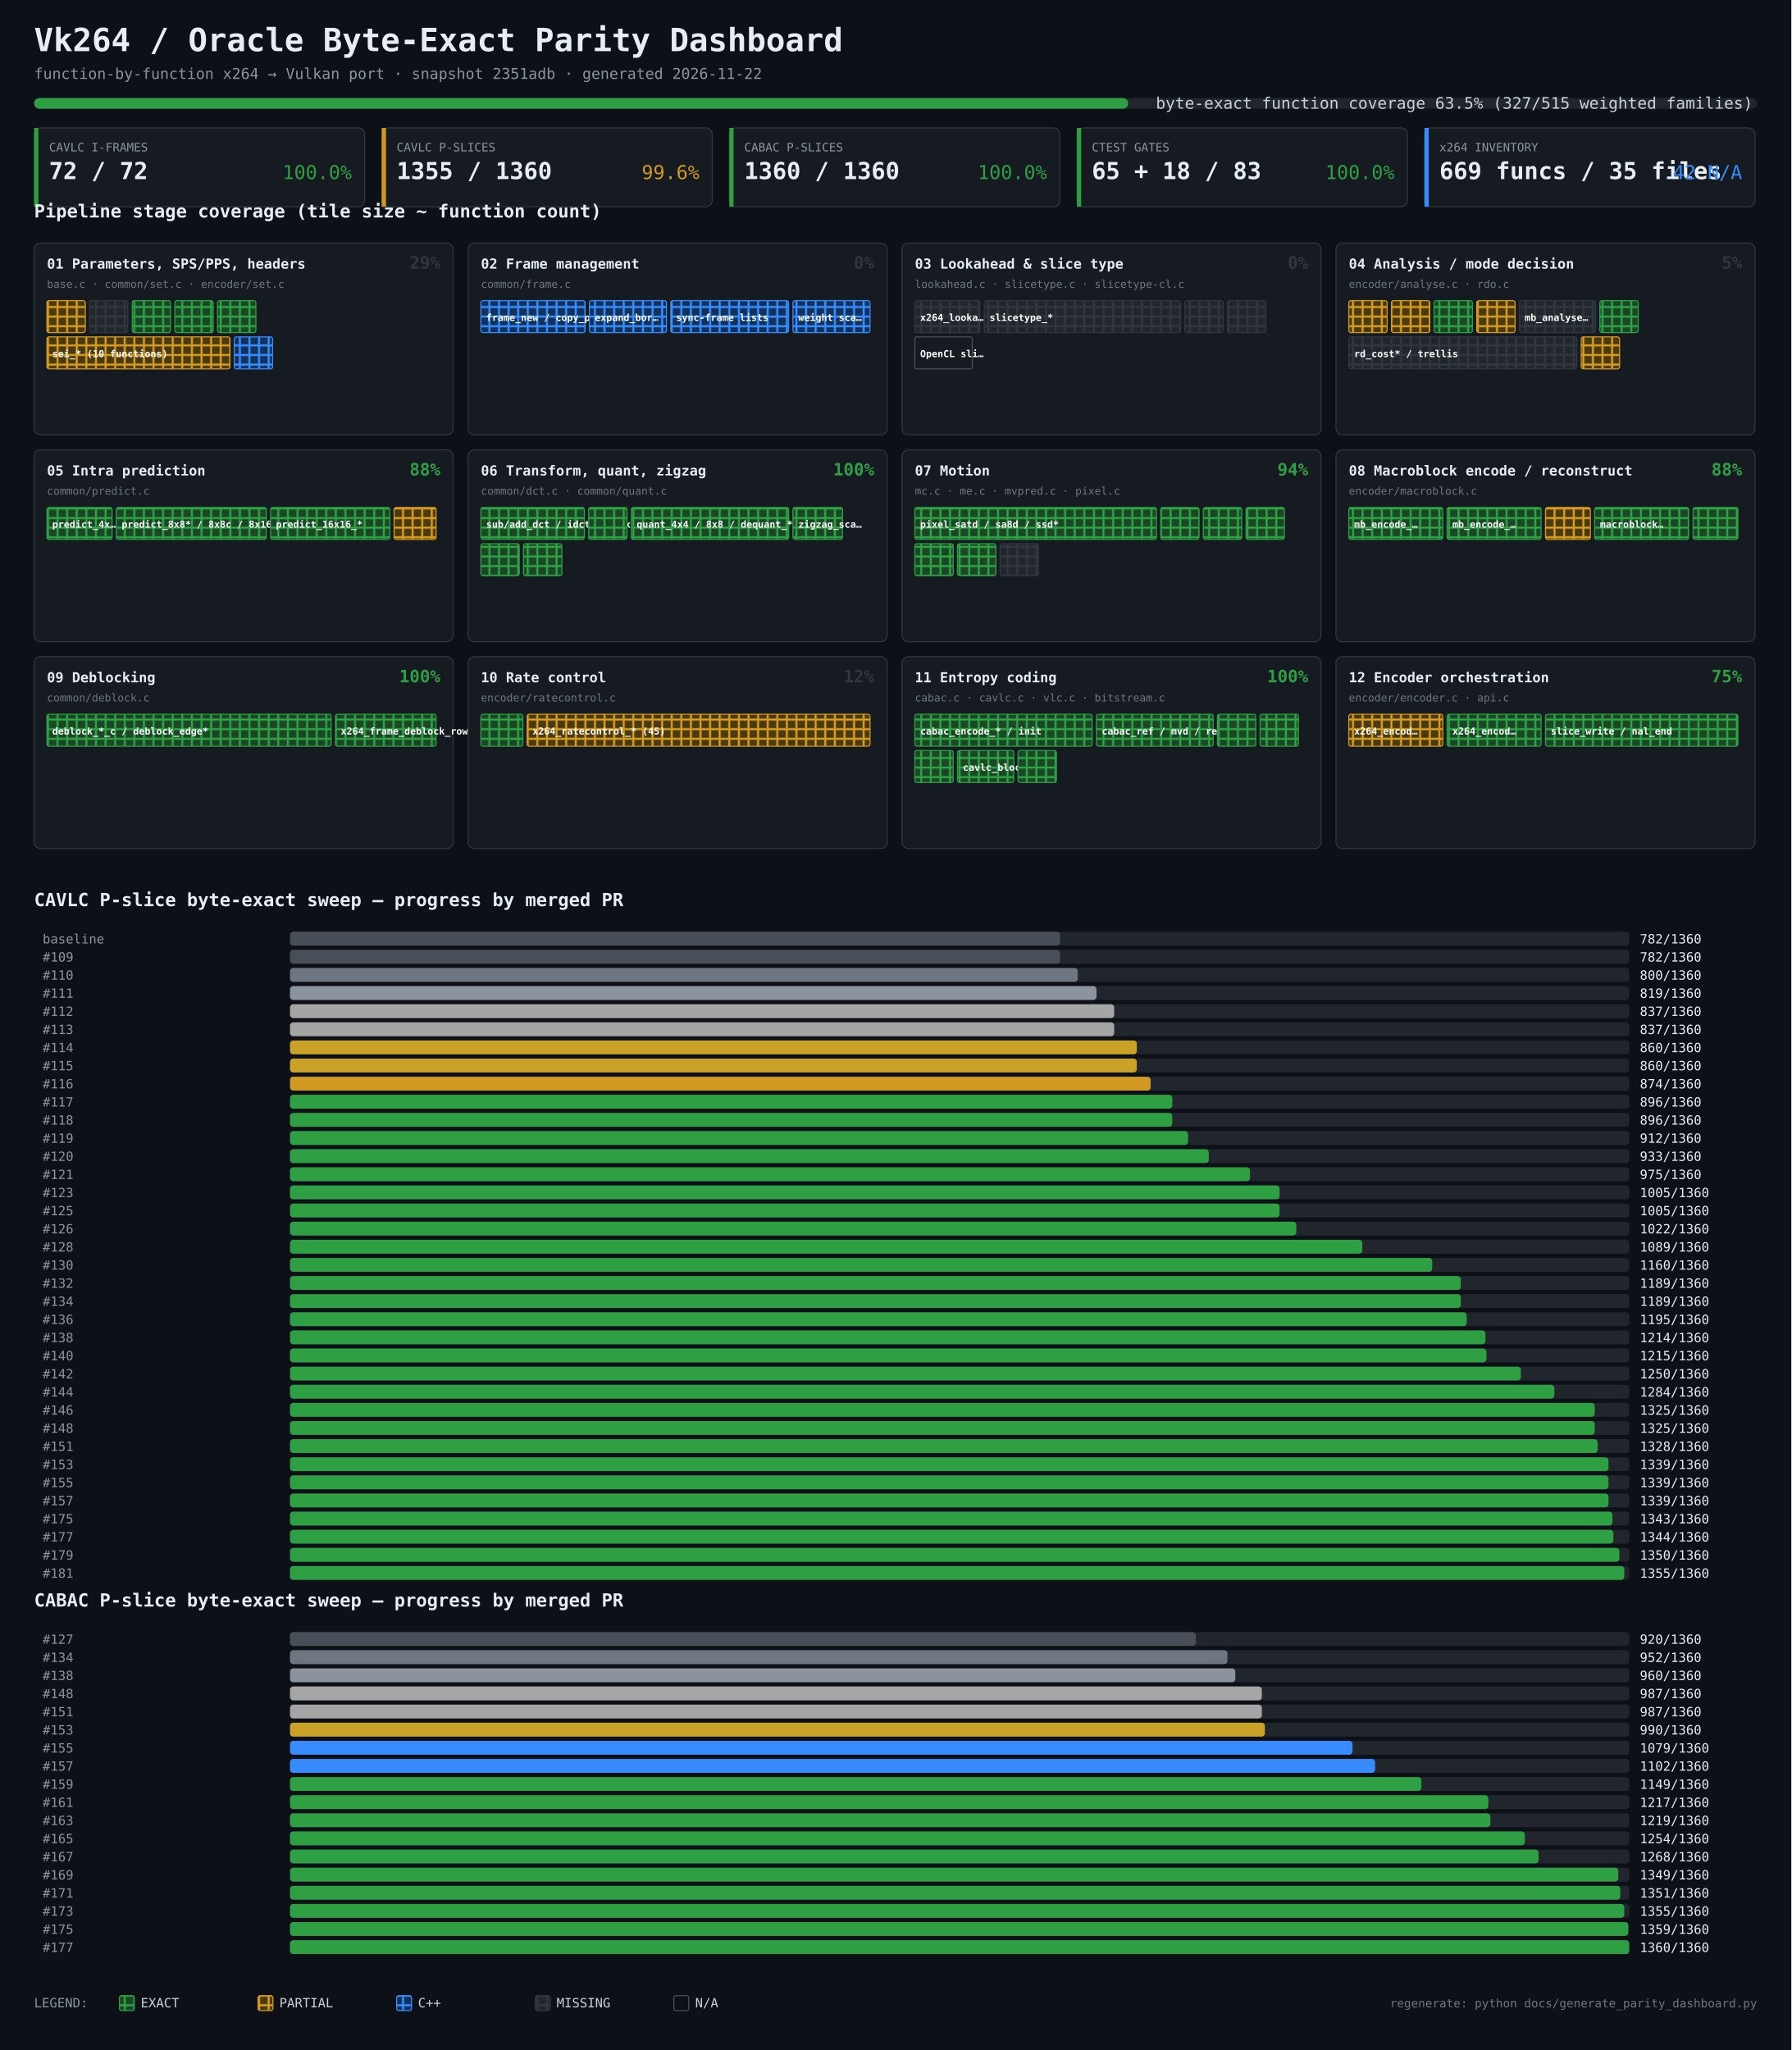
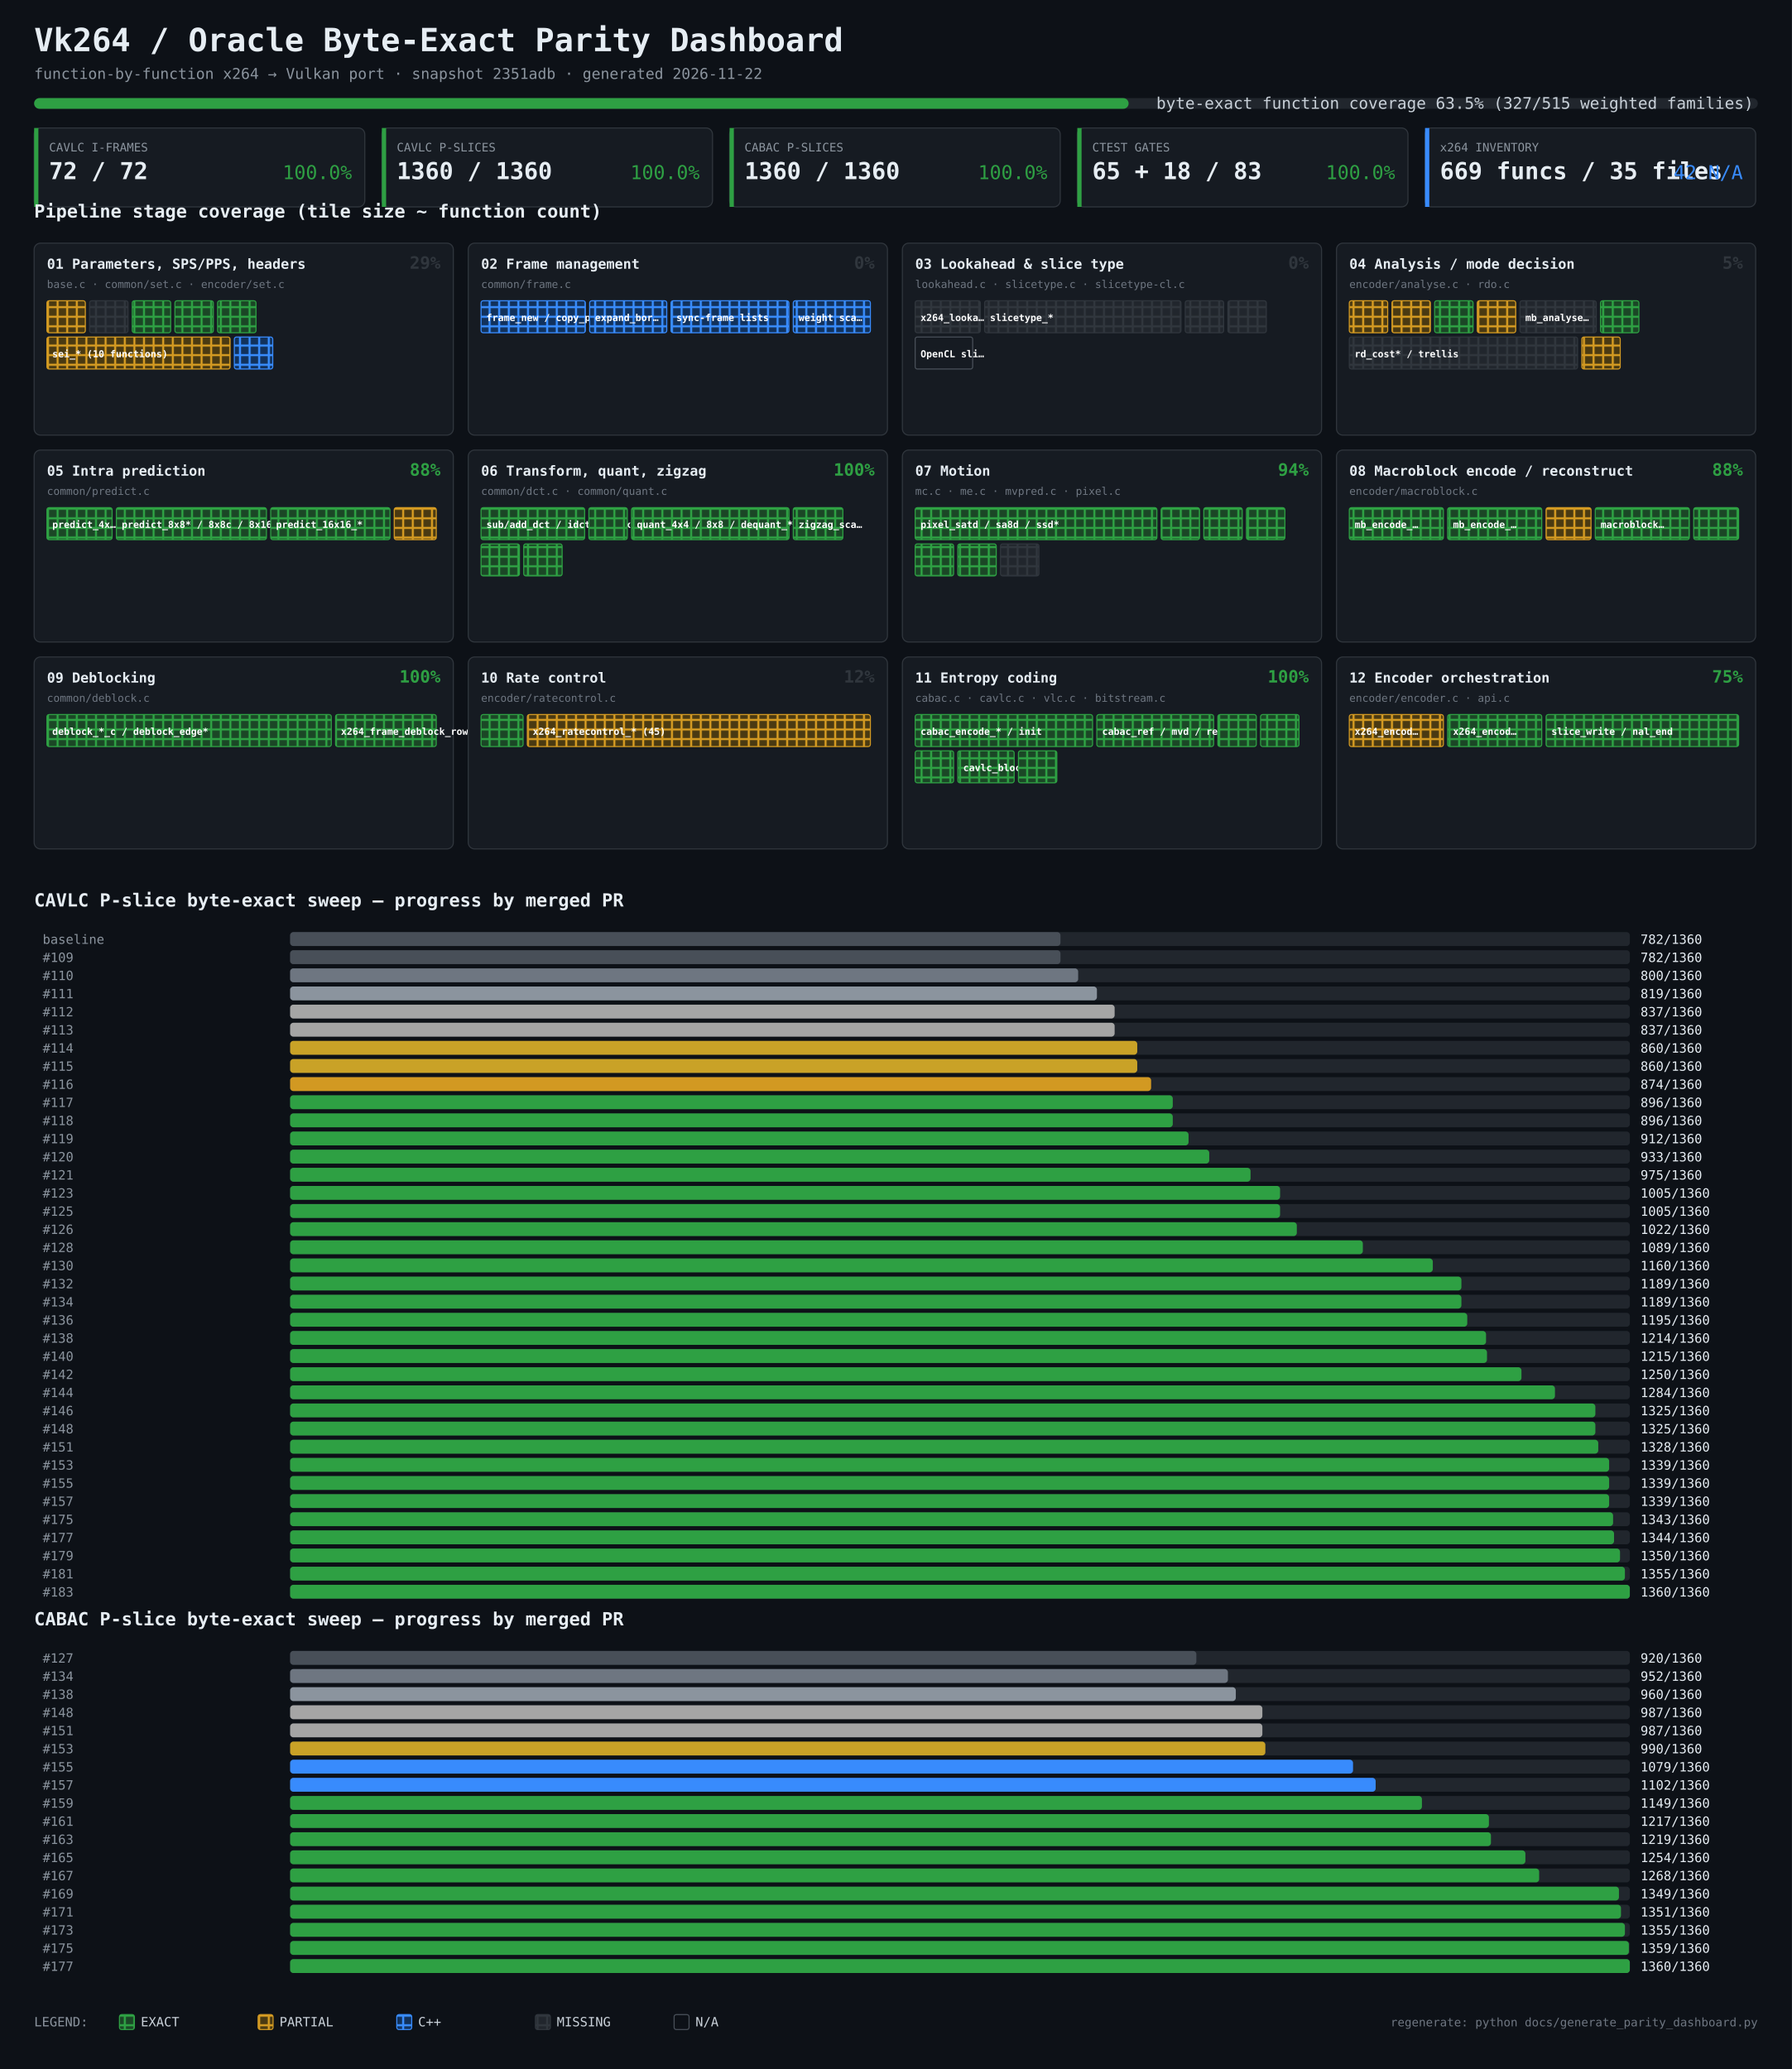
- <svg xmlns="http://www.w3.org/2000/svg" width="1680" height="1923" viewBox="0 0 1680 1923" font-family="Consolas, SFMono-Regular, Menlo, monospace">
+ <svg xmlns="http://www.w3.org/2000/svg" width="1680" height="1940" viewBox="0 0 1680 1940" font-family="Consolas, SFMono-Regular, Menlo, monospace">
  <defs>
    <pattern id="grid-exact" width="9" height="9" patternUnits="userSpaceOnUse">
      <rect width="9" height="9" fill="#2ea043" />
      <rect x="1" y="1" width="7" height="7" fill="#1b4726" />
    </pattern>
    <pattern id="grid-partial" width="9" height="9" patternUnits="userSpaceOnUse">
      <rect width="9" height="9" fill="#d29922" />
      <rect x="1" y="1" width="7" height="7" fill="#4a3a12" />
    </pattern>
    <pattern id="grid-cpp" width="9" height="9" patternUnits="userSpaceOnUse">
      <rect width="9" height="9" fill="#388bfd" />
      <rect x="1" y="1" width="7" height="7" fill="#12325c" />
    </pattern>
    <pattern id="grid-missing" width="9" height="9" patternUnits="userSpaceOnUse">
      <rect width="9" height="9" fill="#30363d" />
      <rect x="1" y="1" width="7" height="7" fill="#21262d" />
    </pattern>
    <pattern id="grid-na" width="9" height="9" patternUnits="userSpaceOnUse">
      <rect width="9" height="9" fill="#484f58" />
      <rect x="1" y="1" width="7" height="7" fill="#262b33" />
    </pattern>
  </defs>
-   <rect width="1680" height="1923" fill="#0d1117" />
+   <rect width="1680" height="1940" fill="#0d1117" />
  <text x="32" y="48" fill="#e6edf3" font-size="30" font-weight="bold">Vk264 / Oracle Byte-Exact Parity Dashboard</text>
  <text x="32" y="74" fill="#8b949e" font-size="14">function-by-function x264 → Vulkan port · snapshot 2351adb · generated 2026-11-22</text>
  <rect x="32" y="92" width="1616" height="10" fill="#21262d" rx="5" />
  <rect x="32" y="92" width="1026.1" height="10" fill="#2ea043" rx="5" />
  <text x="1644" y="102" fill="#c9d1d9" font-size="15" text-anchor="end">byte-exact function coverage 63.5% (327/515 weighted families)</text>
  <rect x="32" y="120" width="310" height="74" fill="#161b22" stroke="#30363d" rx="6" />
  <rect x="32" y="120" width="4" height="74" fill="#2ea043" />
  <text x="46" y="142" fill="#8b949e" font-size="11">CAVLC I-FRAMES</text>
  <text x="46" y="168" fill="#e6edf3" font-size="22" font-weight="bold">72 / 72</text>
  <text x="330" y="168" fill="#2ea043" font-size="18" text-anchor="end">100.0%</text>
  <rect x="358" y="120" width="310" height="74" fill="#161b22" stroke="#30363d" rx="6" />
-   <rect x="358" y="120" width="4" height="74" fill="#d29922" />
+   <rect x="358" y="120" width="4" height="74" fill="#2ea043" />
  <text x="372" y="142" fill="#8b949e" font-size="11">CAVLC P-SLICES</text>
-   <text x="372" y="168" fill="#e6edf3" font-size="22" font-weight="bold">1355 / 1360</text>
-   <text x="656" y="168" fill="#d29922" font-size="18" text-anchor="end">99.6%</text>
+   <text x="372" y="168" fill="#e6edf3" font-size="22" font-weight="bold">1360 / 1360</text>
+   <text x="656" y="168" fill="#2ea043" font-size="18" text-anchor="end">100.0%</text>
  <rect x="684" y="120" width="310" height="74" fill="#161b22" stroke="#30363d" rx="6" />
  <rect x="684" y="120" width="4" height="74" fill="#2ea043" />
  <text x="698" y="142" fill="#8b949e" font-size="11">CABAC P-SLICES</text>
  <text x="698" y="168" fill="#e6edf3" font-size="22" font-weight="bold">1360 / 1360</text>
  <text x="982" y="168" fill="#2ea043" font-size="18" text-anchor="end">100.0%</text>
  <rect x="1010" y="120" width="310" height="74" fill="#161b22" stroke="#30363d" rx="6" />
  <rect x="1010" y="120" width="4" height="74" fill="#2ea043" />
  <text x="1024" y="142" fill="#8b949e" font-size="11">CTEST GATES</text>
  <text x="1024" y="168" fill="#e6edf3" font-size="22" font-weight="bold">65 + 18 / 83</text>
  <text x="1308" y="168" fill="#2ea043" font-size="18" text-anchor="end">100.0%</text>
  <rect x="1336" y="120" width="310" height="74" fill="#161b22" stroke="#30363d" rx="6" />
  <rect x="1336" y="120" width="4" height="74" fill="#388bfd" />
  <text x="1350" y="142" fill="#8b949e" font-size="11">x264 INVENTORY</text>
  <text x="1350" y="168" fill="#e6edf3" font-size="22" font-weight="bold">669 funcs / 35 files</text>
  <text x="1634" y="168" fill="#388bfd" font-size="18" text-anchor="end">42 N/A</text>
  <text x="32" y="204" fill="#e6edf3" font-size="17" font-weight="bold">Pipeline stage coverage (tile size ~ function count)</text>
  <rect x="32" y="228" width="393" height="180" fill="#161b22" stroke="#30363d" rx="6" />
  <text x="44" y="252" fill="#e6edf3" font-size="13" font-weight="bold">01  Parameters, SPS/PPS, headers</text>
  <text x="44" y="270" fill="#6e7681" font-size="10">base.c · common/set.c · encoder/set.c</text>
  <text x="413" y="252" fill="#30363d" font-size="16" font-weight="bold" text-anchor="end">29%</text>
  <rect x="44.0" y="282" width="36.0" height="30" fill="url(#grid-partial)" stroke="#d29922" rx="2" />
  <rect x="84.0" y="282" width="36.0" height="30" fill="url(#grid-missing)" stroke="#30363d" rx="2" />
  <rect x="124.0" y="282" width="36.0" height="30" fill="url(#grid-exact)" stroke="#2ea043" rx="2" />
  <rect x="164.0" y="282" width="36.0" height="30" fill="url(#grid-exact)" stroke="#2ea043" rx="2" />
  <rect x="204.0" y="282" width="36.0" height="30" fill="url(#grid-exact)" stroke="#2ea043" rx="2" />
  <rect x="44.0" y="316" width="171.7" height="30" fill="url(#grid-partial)" stroke="#d29922" rx="2" />
  <text x="49.0" y="335" fill="#ffffff" font-size="9" font-weight="bold">sei_* (10 functions)</text>
  <rect x="219.7" y="316" width="36.0" height="30" fill="url(#grid-cpp)" stroke="#388bfd" rx="2" />
  <rect x="439" y="228" width="393" height="180" fill="#161b22" stroke="#30363d" rx="6" />
  <text x="451" y="252" fill="#e6edf3" font-size="13" font-weight="bold">02  Frame management</text>
  <text x="451" y="270" fill="#6e7681" font-size="10">common/frame.c</text>
  <text x="820" y="252" fill="#30363d" font-size="16" font-weight="bold" text-anchor="end">0%</text>
  <rect x="451.0" y="282" width="97.8" height="30" fill="url(#grid-cpp)" stroke="#388bfd" rx="2" />
  <text x="456.0" y="301" fill="#ffffff" font-size="9" font-weight="bold">frame_new / copy_picture</text>
  <rect x="552.8" y="282" width="72.3" height="30" fill="url(#grid-cpp)" stroke="#388bfd" rx="2" />
  <text x="557.8" y="301" fill="#ffffff" font-size="9" font-weight="bold">expand_bor…</text>
  <rect x="629.1" y="282" width="110.5" height="30" fill="url(#grid-cpp)" stroke="#388bfd" rx="2" />
  <text x="634.1" y="301" fill="#ffffff" font-size="9" font-weight="bold">sync-frame lists</text>
  <rect x="743.7" y="282" width="72.3" height="30" fill="url(#grid-cpp)" stroke="#388bfd" rx="2" />
  <text x="748.7" y="301" fill="#ffffff" font-size="9" font-weight="bold">weight sca…</text>
  <rect x="846" y="228" width="393" height="180" fill="#161b22" stroke="#30363d" rx="6" />
  <text x="858" y="252" fill="#e6edf3" font-size="13" font-weight="bold">03  Lookahead &amp; slice type</text>
  <text x="858" y="270" fill="#6e7681" font-size="10">lookahead.c · slicetype.c · slicetype-cl.c</text>
  <text x="1227" y="252" fill="#30363d" font-size="16" font-weight="bold" text-anchor="end">0%</text>
  <rect x="858.0" y="282" width="61.1" height="30" fill="url(#grid-missing)" stroke="#30363d" rx="2" />
  <text x="863.0" y="301" fill="#ffffff" font-size="9" font-weight="bold">x264_looka…</text>
  <rect x="923.1" y="282" width="184.1" height="30" fill="url(#grid-missing)" stroke="#30363d" rx="2" />
  <text x="928.1" y="301" fill="#ffffff" font-size="9" font-weight="bold">slicetype_*</text>
  <rect x="1111.2" y="282" width="36.0" height="30" fill="url(#grid-missing)" stroke="#30363d" rx="2" />
  <rect x="1151.2" y="282" width="36.0" height="30" fill="url(#grid-missing)" stroke="#30363d" rx="2" />
  <rect x="858.0" y="316" width="53.9" height="30" fill="url(#grid-n/a)" stroke="#484f58" rx="2" />
  <text x="863.0" y="335" fill="#ffffff" font-size="9" font-weight="bold">OpenCL sli…</text>
  <rect x="1253" y="228" width="393" height="180" fill="#161b22" stroke="#30363d" rx="6" />
  <text x="1265" y="252" fill="#e6edf3" font-size="13" font-weight="bold">04  Analysis / mode decision</text>
  <text x="1265" y="270" fill="#6e7681" font-size="10">encoder/analyse.c · rdo.c</text>
  <text x="1634" y="252" fill="#30363d" font-size="16" font-weight="bold" text-anchor="end">5%</text>
  <rect x="1265.0" y="282" width="36.0" height="30" fill="url(#grid-partial)" stroke="#d29922" rx="2" />
  <rect x="1305.0" y="282" width="36.0" height="30" fill="url(#grid-partial)" stroke="#d29922" rx="2" />
  <rect x="1345.0" y="282" width="36.0" height="30" fill="url(#grid-exact)" stroke="#2ea043" rx="2" />
  <rect x="1385.0" y="282" width="36.0" height="30" fill="url(#grid-partial)" stroke="#d29922" rx="2" />
  <rect x="1425.0" y="282" width="71.5" height="30" fill="url(#grid-missing)" stroke="#30363d" rx="2" />
  <text x="1430.0" y="301" fill="#ffffff" font-size="9" font-weight="bold">mb_analyse…</text>
  <rect x="1500.5" y="282" width="36.0" height="30" fill="url(#grid-exact)" stroke="#2ea043" rx="2" />
  <rect x="1265.0" y="316" width="214.0" height="30" fill="url(#grid-missing)" stroke="#30363d" rx="2" />
  <text x="1270.0" y="335" fill="#ffffff" font-size="9" font-weight="bold">rd_cost* / trellis</text>
  <rect x="1483.0" y="316" width="36.0" height="30" fill="url(#grid-partial)" stroke="#d29922" rx="2" />
  <rect x="32" y="422" width="393" height="180" fill="#161b22" stroke="#30363d" rx="6" />
  <text x="44" y="446" fill="#e6edf3" font-size="13" font-weight="bold">05  Intra prediction</text>
  <text x="44" y="464" fill="#6e7681" font-size="10">common/predict.c</text>
  <text x="413" y="446" fill="#2ea043" font-size="16" font-weight="bold" text-anchor="end">88%</text>
  <rect x="44.0" y="476" width="61.1" height="30" fill="url(#grid-exact)" stroke="#2ea043" rx="2" />
  <text x="49.0" y="495" fill="#ffffff" font-size="9" font-weight="bold">predict_4x…</text>
  <rect x="109.1" y="476" width="140.7" height="30" fill="url(#grid-exact)" stroke="#2ea043" rx="2" />
  <text x="114.1" y="495" fill="#ffffff" font-size="9" font-weight="bold">predict_8x8* / 8x8c / 8x16c</text>
  <rect x="253.8" y="476" width="111.8" height="30" fill="url(#grid-exact)" stroke="#2ea043" rx="2" />
  <text x="258.8" y="495" fill="#ffffff" font-size="9" font-weight="bold">predict_16x16_*</text>
  <rect x="369.6" y="476" width="39.4" height="30" fill="url(#grid-partial)" stroke="#d29922" rx="2" />
  <rect x="439" y="422" width="393" height="180" fill="#161b22" stroke="#30363d" rx="6" />
  <text x="451" y="446" fill="#e6edf3" font-size="13" font-weight="bold">06  Transform, quant, zigzag</text>
  <text x="451" y="464" fill="#6e7681" font-size="10">common/dct.c · common/quant.c</text>
  <text x="820" y="446" fill="#2ea043" font-size="16" font-weight="bold" text-anchor="end">100%</text>
  <rect x="451.0" y="476" width="97.1" height="30" fill="url(#grid-exact)" stroke="#2ea043" rx="2" />
  <text x="456.0" y="495" fill="#ffffff" font-size="9" font-weight="bold">sub/add_dct / idct 4x4,8x8,16x16</text>
  <rect x="552.1" y="476" width="36.0" height="30" fill="url(#grid-exact)" stroke="#2ea043" rx="2" />
  <rect x="592.1" y="476" width="147.6" height="30" fill="url(#grid-exact)" stroke="#2ea043" rx="2" />
  <text x="597.1" y="495" fill="#ffffff" font-size="9" font-weight="bold">quant_4x4 / 8x8 / dequant_*</text>
  <rect x="743.7" y="476" width="46.5" height="30" fill="url(#grid-exact)" stroke="#2ea043" rx="2" />
  <text x="748.7" y="495" fill="#ffffff" font-size="9" font-weight="bold">zigzag_sca…</text>
  <rect x="451.0" y="510" width="36.0" height="30" fill="url(#grid-exact)" stroke="#2ea043" rx="2" />
  <rect x="491.0" y="510" width="36.0" height="30" fill="url(#grid-exact)" stroke="#2ea043" rx="2" />
  <rect x="846" y="422" width="393" height="180" fill="#161b22" stroke="#30363d" rx="6" />
  <text x="858" y="446" fill="#e6edf3" font-size="13" font-weight="bold">07  Motion</text>
  <text x="858" y="464" fill="#6e7681" font-size="10">mc.c · me.c · mvpred.c · pixel.c</text>
  <text x="1227" y="446" fill="#2ea043" font-size="16" font-weight="bold" text-anchor="end">94%</text>
  <rect x="858.0" y="476" width="226.6" height="30" fill="url(#grid-exact)" stroke="#2ea043" rx="2" />
  <text x="863.0" y="495" fill="#ffffff" font-size="9" font-weight="bold">pixel_satd / sa8d / ssd*</text>
  <rect x="1088.6" y="476" width="36.0" height="30" fill="url(#grid-exact)" stroke="#2ea043" rx="2" />
  <rect x="1128.6" y="476" width="36.0" height="30" fill="url(#grid-exact)" stroke="#2ea043" rx="2" />
  <rect x="1168.6" y="476" width="36.0" height="30" fill="url(#grid-exact)" stroke="#2ea043" rx="2" />
  <rect x="858.0" y="510" width="36.0" height="30" fill="url(#grid-exact)" stroke="#2ea043" rx="2" />
  <rect x="898.0" y="510" width="36.0" height="30" fill="url(#grid-exact)" stroke="#2ea043" rx="2" />
  <rect x="938.0" y="510" width="36.0" height="30" fill="url(#grid-missing)" stroke="#30363d" rx="2" />
  <rect x="1253" y="422" width="393" height="180" fill="#161b22" stroke="#30363d" rx="6" />
  <text x="1265" y="446" fill="#e6edf3" font-size="13" font-weight="bold">08  Macroblock encode / reconstruct</text>
  <text x="1265" y="464" fill="#6e7681" font-size="10">encoder/macroblock.c</text>
  <text x="1634" y="446" fill="#2ea043" font-size="16" font-weight="bold" text-anchor="end">88%</text>
  <rect x="1265.0" y="476" width="88.2" height="30" fill="url(#grid-exact)" stroke="#2ea043" rx="2" />
  <text x="1270.0" y="495" fill="#ffffff" font-size="9" font-weight="bold">mb_encode_…</text>
  <rect x="1357.2" y="476" width="88.2" height="30" fill="url(#grid-exact)" stroke="#2ea043" rx="2" />
  <text x="1362.2" y="495" fill="#ffffff" font-size="9" font-weight="bold">mb_encode_…</text>
  <rect x="1449.5" y="476" width="42.1" height="30" fill="url(#grid-partial)" stroke="#d29922" rx="2" />
  <rect x="1495.6" y="476" width="88.2" height="30" fill="url(#grid-exact)" stroke="#2ea043" rx="2" />
  <text x="1500.6" y="495" fill="#ffffff" font-size="9" font-weight="bold">macroblock…</text>
  <rect x="1587.9" y="476" width="42.1" height="30" fill="url(#grid-exact)" stroke="#2ea043" rx="2" />
  <rect x="32" y="616" width="393" height="180" fill="#161b22" stroke="#30363d" rx="6" />
  <text x="44" y="640" fill="#e6edf3" font-size="13" font-weight="bold">09  Deblocking</text>
  <text x="44" y="658" fill="#6e7681" font-size="10">common/deblock.c</text>
  <text x="413" y="640" fill="#2ea043" font-size="16" font-weight="bold" text-anchor="end">100%</text>
  <rect x="44.0" y="670" width="266.6" height="30" fill="url(#grid-exact)" stroke="#2ea043" rx="2" />
  <text x="49.0" y="689" fill="#ffffff" font-size="9" font-weight="bold">deblock_*_c / deblock_edge*</text>
  <rect x="314.6" y="670" width="94.4" height="30" fill="url(#grid-exact)" stroke="#2ea043" rx="2" />
  <text x="319.6" y="689" fill="#ffffff" font-size="9" font-weight="bold">x264_frame_deblock_row</text>
  <rect x="439" y="616" width="393" height="180" fill="#161b22" stroke="#30363d" rx="6" />
  <text x="451" y="640" fill="#e6edf3" font-size="13" font-weight="bold">10  Rate control</text>
  <text x="451" y="658" fill="#6e7681" font-size="10">encoder/ratecontrol.c</text>
  <text x="820" y="640" fill="#30363d" font-size="16" font-weight="bold" text-anchor="end">12%</text>
  <rect x="451.0" y="670" width="39.4" height="30" fill="url(#grid-exact)" stroke="#2ea043" rx="2" />
  <rect x="494.4" y="670" width="321.6" height="30" fill="url(#grid-partial)" stroke="#d29922" rx="2" />
  <text x="499.4" y="689" fill="#ffffff" font-size="9" font-weight="bold">x264_ratecontrol_* (45)</text>
  <rect x="846" y="616" width="393" height="180" fill="#161b22" stroke="#30363d" rx="6" />
  <text x="858" y="640" fill="#e6edf3" font-size="13" font-weight="bold">11  Entropy coding</text>
  <text x="858" y="658" fill="#6e7681" font-size="10">cabac.c · cavlc.c · vlc.c · bitstream.c</text>
  <text x="1227" y="640" fill="#2ea043" font-size="16" font-weight="bold" text-anchor="end">100%</text>
  <rect x="858.0" y="670" width="166.3" height="30" fill="url(#grid-exact)" stroke="#2ea043" rx="2" />
  <text x="863.0" y="689" fill="#ffffff" font-size="9" font-weight="bold">cabac_encode_* / init</text>
  <rect x="1028.3" y="670" width="109.5" height="30" fill="url(#grid-exact)" stroke="#2ea043" rx="2" />
  <text x="1033.3" y="689" fill="#ffffff" font-size="9" font-weight="bold">cabac_ref / mvd / residual</text>
  <rect x="1141.8" y="670" width="36.0" height="30" fill="url(#grid-exact)" stroke="#2ea043" rx="2" />
  <rect x="1181.8" y="670" width="36.0" height="30" fill="url(#grid-exact)" stroke="#2ea043" rx="2" />
  <rect x="858.0" y="704" width="36.0" height="30" fill="url(#grid-exact)" stroke="#2ea043" rx="2" />
  <rect x="898.0" y="704" width="52.8" height="30" fill="url(#grid-exact)" stroke="#2ea043" rx="2" />
  <text x="903.0" y="723" fill="#ffffff" font-size="9" font-weight="bold">cavlc_bloc…</text>
  <rect x="954.8" y="704" width="36.0" height="30" fill="url(#grid-exact)" stroke="#2ea043" rx="2" />
  <rect x="1253" y="616" width="393" height="180" fill="#161b22" stroke="#30363d" rx="6" />
  <text x="1265" y="640" fill="#e6edf3" font-size="13" font-weight="bold">12  Encoder orchestration</text>
  <text x="1265" y="658" fill="#6e7681" font-size="10">encoder/encoder.c · api.c</text>
  <text x="1634" y="640" fill="#2ea043" font-size="16" font-weight="bold" text-anchor="end">75%</text>
  <rect x="1265.0" y="670" width="88.2" height="30" fill="url(#grid-partial)" stroke="#d29922" rx="2" />
  <text x="1270.0" y="689" fill="#ffffff" font-size="9" font-weight="bold">x264_encod…</text>
  <rect x="1357.2" y="670" width="88.2" height="30" fill="url(#grid-exact)" stroke="#2ea043" rx="2" />
  <text x="1362.2" y="689" fill="#ffffff" font-size="9" font-weight="bold">x264_encod…</text>
  <rect x="1449.5" y="670" width="180.5" height="30" fill="url(#grid-exact)" stroke="#2ea043" rx="2" />
  <text x="1454.5" y="689" fill="#ffffff" font-size="9" font-weight="bold">slice_write / nal_end</text>
  <text x="32" y="850" fill="#e6edf3" font-size="17" font-weight="bold">CAVLC P-slice byte-exact sweep — progress by merged PR</text>
  <text x="40" y="885" fill="#8b949e" font-size="12">baseline</text>
  <rect x="272" y="874" width="1256" height="13" fill="#21262d" rx="3" />
  <rect x="272" y="874" width="722.2" height="13" fill="#484f58" rx="3" />
  <text x="1538" y="885" fill="#e6edf3" font-size="12">782/1360</text>
  <text x="40" y="902" fill="#8b949e" font-size="12">#109</text>
  <rect x="272" y="891" width="1256" height="13" fill="#21262d" rx="3" />
  <rect x="272" y="891" width="722.2" height="13" fill="#484f58" rx="3" />
  <text x="1538" y="902" fill="#e6edf3" font-size="12">782/1360</text>
  <text x="40" y="919" fill="#8b949e" font-size="12">#110</text>
  <rect x="272" y="908" width="1256" height="13" fill="#21262d" rx="3" />
  <rect x="272" y="908" width="738.8" height="13" fill="#6e7681" rx="3" />
  <text x="1538" y="919" fill="#e6edf3" font-size="12">800/1360</text>
  <text x="40" y="936" fill="#8b949e" font-size="12">#111</text>
  <rect x="272" y="925" width="1256" height="13" fill="#21262d" rx="3" />
  <rect x="272" y="925" width="756.4" height="13" fill="#8b949e" rx="3" />
  <text x="1538" y="936" fill="#e6edf3" font-size="12">819/1360</text>
  <text x="40" y="953" fill="#8b949e" font-size="12">#112</text>
  <rect x="272" y="942" width="1256" height="13" fill="#21262d" rx="3" />
  <rect x="272" y="942" width="773.0" height="13" fill="#a5a5a5" rx="3" />
  <text x="1538" y="953" fill="#e6edf3" font-size="12">837/1360</text>
  <text x="40" y="970" fill="#8b949e" font-size="12">#113</text>
  <rect x="272" y="959" width="1256" height="13" fill="#21262d" rx="3" />
  <rect x="272" y="959" width="773.0" height="13" fill="#a5a5a5" rx="3" />
  <text x="1538" y="970" fill="#e6edf3" font-size="12">837/1360</text>
  <text x="40" y="987" fill="#8b949e" font-size="12">#114</text>
  <rect x="272" y="976" width="1256" height="13" fill="#21262d" rx="3" />
  <rect x="272" y="976" width="794.2" height="13" fill="#c9a227" rx="3" />
  <text x="1538" y="987" fill="#e6edf3" font-size="12">860/1360</text>
  <text x="40" y="1004" fill="#8b949e" font-size="12">#115</text>
  <rect x="272" y="993" width="1256" height="13" fill="#21262d" rx="3" />
  <rect x="272" y="993" width="794.2" height="13" fill="#c9a227" rx="3" />
  <text x="1538" y="1004" fill="#e6edf3" font-size="12">860/1360</text>
  <text x="40" y="1021" fill="#8b949e" font-size="12">#116</text>
  <rect x="272" y="1010" width="1256" height="13" fill="#21262d" rx="3" />
  <rect x="272" y="1010" width="807.2" height="13" fill="#d29922" rx="3" />
  <text x="1538" y="1021" fill="#e6edf3" font-size="12">874/1360</text>
  <text x="40" y="1038" fill="#8b949e" font-size="12">#117</text>
  <rect x="272" y="1027" width="1256" height="13" fill="#21262d" rx="3" />
  <rect x="272" y="1027" width="827.5" height="13" fill="#2ea043" rx="3" />
  <text x="1538" y="1038" fill="#e6edf3" font-size="12">896/1360</text>
  <text x="40" y="1055" fill="#8b949e" font-size="12">#118</text>
  <rect x="272" y="1044" width="1256" height="13" fill="#21262d" rx="3" />
  <rect x="272" y="1044" width="827.5" height="13" fill="#2ea043" rx="3" />
  <text x="1538" y="1055" fill="#e6edf3" font-size="12">896/1360</text>
  <text x="40" y="1072" fill="#8b949e" font-size="12">#119</text>
  <rect x="272" y="1061" width="1256" height="13" fill="#21262d" rx="3" />
  <rect x="272" y="1061" width="842.3" height="13" fill="#2ea043" rx="3" />
  <text x="1538" y="1072" fill="#e6edf3" font-size="12">912/1360</text>
  <text x="40" y="1089" fill="#8b949e" font-size="12">#120</text>
  <rect x="272" y="1078" width="1256" height="13" fill="#21262d" rx="3" />
  <rect x="272" y="1078" width="861.7" height="13" fill="#2ea043" rx="3" />
  <text x="1538" y="1089" fill="#e6edf3" font-size="12">933/1360</text>
  <text x="40" y="1106" fill="#8b949e" font-size="12">#121</text>
  <rect x="272" y="1095" width="1256" height="13" fill="#21262d" rx="3" />
  <rect x="272" y="1095" width="900.4" height="13" fill="#2ea043" rx="3" />
  <text x="1538" y="1106" fill="#e6edf3" font-size="12">975/1360</text>
  <text x="40" y="1123" fill="#8b949e" font-size="12">#123</text>
  <rect x="272" y="1112" width="1256" height="13" fill="#21262d" rx="3" />
  <rect x="272" y="1112" width="928.1" height="13" fill="#2ea043" rx="3" />
  <text x="1538" y="1123" fill="#e6edf3" font-size="12">1005/1360</text>
  <text x="40" y="1140" fill="#8b949e" font-size="12">#125</text>
  <rect x="272" y="1129" width="1256" height="13" fill="#21262d" rx="3" />
  <rect x="272" y="1129" width="928.1" height="13" fill="#2ea043" rx="3" />
  <text x="1538" y="1140" fill="#e6edf3" font-size="12">1005/1360</text>
  <text x="40" y="1157" fill="#8b949e" font-size="12">#126</text>
  <rect x="272" y="1146" width="1256" height="13" fill="#21262d" rx="3" />
  <rect x="272" y="1146" width="943.8" height="13" fill="#2ea043" rx="3" />
  <text x="1538" y="1157" fill="#e6edf3" font-size="12">1022/1360</text>
  <text x="40" y="1174" fill="#8b949e" font-size="12">#128</text>
  <rect x="272" y="1163" width="1256" height="13" fill="#21262d" rx="3" />
  <rect x="272" y="1163" width="1005.7" height="13" fill="#2ea043" rx="3" />
  <text x="1538" y="1174" fill="#e6edf3" font-size="12">1089/1360</text>
  <text x="40" y="1191" fill="#8b949e" font-size="12">#130</text>
  <rect x="272" y="1180" width="1256" height="13" fill="#21262d" rx="3" />
  <rect x="272" y="1180" width="1071.3" height="13" fill="#2ea043" rx="3" />
  <text x="1538" y="1191" fill="#e6edf3" font-size="12">1160/1360</text>
  <text x="40" y="1208" fill="#8b949e" font-size="12">#132</text>
  <rect x="272" y="1197" width="1256" height="13" fill="#21262d" rx="3" />
  <rect x="272" y="1197" width="1098.1" height="13" fill="#2ea043" rx="3" />
  <text x="1538" y="1208" fill="#e6edf3" font-size="12">1189/1360</text>
  <text x="40" y="1225" fill="#8b949e" font-size="12">#134</text>
  <rect x="272" y="1214" width="1256" height="13" fill="#21262d" rx="3" />
  <rect x="272" y="1214" width="1098.1" height="13" fill="#2ea043" rx="3" />
  <text x="1538" y="1225" fill="#e6edf3" font-size="12">1189/1360</text>
  <text x="40" y="1242" fill="#8b949e" font-size="12">#136</text>
  <rect x="272" y="1231" width="1256" height="13" fill="#21262d" rx="3" />
  <rect x="272" y="1231" width="1103.6" height="13" fill="#2ea043" rx="3" />
  <text x="1538" y="1242" fill="#e6edf3" font-size="12">1195/1360</text>
  <text x="40" y="1259" fill="#8b949e" font-size="12">#138</text>
  <rect x="272" y="1248" width="1256" height="13" fill="#21262d" rx="3" />
  <rect x="272" y="1248" width="1121.2" height="13" fill="#2ea043" rx="3" />
  <text x="1538" y="1259" fill="#e6edf3" font-size="12">1214/1360</text>
  <text x="40" y="1276" fill="#8b949e" font-size="12">#140</text>
  <rect x="272" y="1265" width="1256" height="13" fill="#21262d" rx="3" />
  <rect x="272" y="1265" width="1122.1" height="13" fill="#2ea043" rx="3" />
  <text x="1538" y="1276" fill="#e6edf3" font-size="12">1215/1360</text>
  <text x="40" y="1293" fill="#8b949e" font-size="12">#142</text>
  <rect x="272" y="1282" width="1256" height="13" fill="#21262d" rx="3" />
  <rect x="272" y="1282" width="1154.4" height="13" fill="#2ea043" rx="3" />
  <text x="1538" y="1293" fill="#e6edf3" font-size="12">1250/1360</text>
  <text x="40" y="1310" fill="#8b949e" font-size="12">#144</text>
  <rect x="272" y="1299" width="1256" height="13" fill="#21262d" rx="3" />
  <rect x="272" y="1299" width="1185.8" height="13" fill="#2ea043" rx="3" />
  <text x="1538" y="1310" fill="#e6edf3" font-size="12">1284/1360</text>
  <text x="40" y="1327" fill="#8b949e" font-size="12">#146</text>
  <rect x="272" y="1316" width="1256" height="13" fill="#21262d" rx="3" />
  <rect x="272" y="1316" width="1223.7" height="13" fill="#2ea043" rx="3" />
  <text x="1538" y="1327" fill="#e6edf3" font-size="12">1325/1360</text>
  <text x="40" y="1344" fill="#8b949e" font-size="12">#148</text>
  <rect x="272" y="1333" width="1256" height="13" fill="#21262d" rx="3" />
  <rect x="272" y="1333" width="1223.7" height="13" fill="#2ea043" rx="3" />
  <text x="1538" y="1344" fill="#e6edf3" font-size="12">1325/1360</text>
  <text x="40" y="1361" fill="#8b949e" font-size="12">#151</text>
  <rect x="272" y="1350" width="1256" height="13" fill="#21262d" rx="3" />
  <rect x="272" y="1350" width="1226.4" height="13" fill="#2ea043" rx="3" />
  <text x="1538" y="1361" fill="#e6edf3" font-size="12">1328/1360</text>
  <text x="40" y="1378" fill="#8b949e" font-size="12">#153</text>
  <rect x="272" y="1367" width="1256" height="13" fill="#21262d" rx="3" />
  <rect x="272" y="1367" width="1236.6" height="13" fill="#2ea043" rx="3" />
  <text x="1538" y="1378" fill="#e6edf3" font-size="12">1339/1360</text>
  <text x="40" y="1395" fill="#8b949e" font-size="12">#155</text>
  <rect x="272" y="1384" width="1256" height="13" fill="#21262d" rx="3" />
  <rect x="272" y="1384" width="1236.6" height="13" fill="#2ea043" rx="3" />
  <text x="1538" y="1395" fill="#e6edf3" font-size="12">1339/1360</text>
  <text x="40" y="1412" fill="#8b949e" font-size="12">#157</text>
  <rect x="272" y="1401" width="1256" height="13" fill="#21262d" rx="3" />
  <rect x="272" y="1401" width="1236.6" height="13" fill="#2ea043" rx="3" />
  <text x="1538" y="1412" fill="#e6edf3" font-size="12">1339/1360</text>
  <text x="40" y="1429" fill="#8b949e" font-size="12">#175</text>
  <rect x="272" y="1418" width="1256" height="13" fill="#21262d" rx="3" />
  <rect x="272" y="1418" width="1240.3" height="13" fill="#2ea043" rx="3" />
  <text x="1538" y="1429" fill="#e6edf3" font-size="12">1343/1360</text>
  <text x="40" y="1446" fill="#8b949e" font-size="12">#177</text>
  <rect x="272" y="1435" width="1256" height="13" fill="#21262d" rx="3" />
  <rect x="272" y="1435" width="1241.2" height="13" fill="#2ea043" rx="3" />
  <text x="1538" y="1446" fill="#e6edf3" font-size="12">1344/1360</text>
  <text x="40" y="1463" fill="#8b949e" font-size="12">#179</text>
  <rect x="272" y="1452" width="1256" height="13" fill="#21262d" rx="3" />
  <rect x="272" y="1452" width="1246.8" height="13" fill="#2ea043" rx="3" />
  <text x="1538" y="1463" fill="#e6edf3" font-size="12">1350/1360</text>
  <text x="40" y="1480" fill="#8b949e" font-size="12">#181</text>
  <rect x="272" y="1469" width="1256" height="13" fill="#21262d" rx="3" />
  <rect x="272" y="1469" width="1251.4" height="13" fill="#2ea043" rx="3" />
  <text x="1538" y="1480" fill="#e6edf3" font-size="12">1355/1360</text>
-   <text x="32" y="1507" fill="#e6edf3" font-size="17" font-weight="bold">CABAC P-slice byte-exact sweep — progress by merged PR</text>
-   <text x="40" y="1542" fill="#8b949e" font-size="12">#127</text>
-   <rect x="272" y="1531" width="1256" height="13" fill="#21262d" rx="3" />
-   <rect x="272" y="1531" width="849.6" height="13" fill="#484f58" rx="3" />
-   <text x="1538" y="1542" fill="#e6edf3" font-size="12">920/1360</text>
-   <text x="40" y="1559" fill="#8b949e" font-size="12">#134</text>
+   <text x="40" y="1497" fill="#8b949e" font-size="12">#183</text>
+   <rect x="272" y="1486" width="1256" height="13" fill="#21262d" rx="3" />
+   <rect x="272" y="1486" width="1256.0" height="13" fill="#2ea043" rx="3" />
+   <text x="1538" y="1497" fill="#e6edf3" font-size="12">1360/1360</text>
+   <text x="32" y="1524" fill="#e6edf3" font-size="17" font-weight="bold">CABAC P-slice byte-exact sweep — progress by merged PR</text>
+   <text x="40" y="1559" fill="#8b949e" font-size="12">#127</text>
  <rect x="272" y="1548" width="1256" height="13" fill="#21262d" rx="3" />
-   <rect x="272" y="1548" width="879.2" height="13" fill="#6e7681" rx="3" />
-   <text x="1538" y="1559" fill="#e6edf3" font-size="12">952/1360</text>
-   <text x="40" y="1576" fill="#8b949e" font-size="12">#138</text>
+   <rect x="272" y="1548" width="849.6" height="13" fill="#484f58" rx="3" />
+   <text x="1538" y="1559" fill="#e6edf3" font-size="12">920/1360</text>
+   <text x="40" y="1576" fill="#8b949e" font-size="12">#134</text>
  <rect x="272" y="1565" width="1256" height="13" fill="#21262d" rx="3" />
-   <rect x="272" y="1565" width="886.6" height="13" fill="#8b949e" rx="3" />
-   <text x="1538" y="1576" fill="#e6edf3" font-size="12">960/1360</text>
-   <text x="40" y="1593" fill="#8b949e" font-size="12">#148</text>
+   <rect x="272" y="1565" width="879.2" height="13" fill="#6e7681" rx="3" />
+   <text x="1538" y="1576" fill="#e6edf3" font-size="12">952/1360</text>
+   <text x="40" y="1593" fill="#8b949e" font-size="12">#138</text>
  <rect x="272" y="1582" width="1256" height="13" fill="#21262d" rx="3" />
-   <rect x="272" y="1582" width="911.5" height="13" fill="#a5a5a5" rx="3" />
-   <text x="1538" y="1593" fill="#e6edf3" font-size="12">987/1360</text>
-   <text x="40" y="1610" fill="#8b949e" font-size="12">#151</text>
+   <rect x="272" y="1582" width="886.6" height="13" fill="#8b949e" rx="3" />
+   <text x="1538" y="1593" fill="#e6edf3" font-size="12">960/1360</text>
+   <text x="40" y="1610" fill="#8b949e" font-size="12">#148</text>
  <rect x="272" y="1599" width="1256" height="13" fill="#21262d" rx="3" />
  <rect x="272" y="1599" width="911.5" height="13" fill="#a5a5a5" rx="3" />
  <text x="1538" y="1610" fill="#e6edf3" font-size="12">987/1360</text>
-   <text x="40" y="1627" fill="#8b949e" font-size="12">#153</text>
+   <text x="40" y="1627" fill="#8b949e" font-size="12">#151</text>
  <rect x="272" y="1616" width="1256" height="13" fill="#21262d" rx="3" />
-   <rect x="272" y="1616" width="914.3" height="13" fill="#c9a227" rx="3" />
-   <text x="1538" y="1627" fill="#e6edf3" font-size="12">990/1360</text>
-   <text x="40" y="1644" fill="#8b949e" font-size="12">#155</text>
+   <rect x="272" y="1616" width="911.5" height="13" fill="#a5a5a5" rx="3" />
+   <text x="1538" y="1627" fill="#e6edf3" font-size="12">987/1360</text>
+   <text x="40" y="1644" fill="#8b949e" font-size="12">#153</text>
  <rect x="272" y="1633" width="1256" height="13" fill="#21262d" rx="3" />
-   <rect x="272" y="1633" width="996.5" height="13" fill="#388bfd" rx="3" />
-   <text x="1538" y="1644" fill="#e6edf3" font-size="12">1079/1360</text>
-   <text x="40" y="1661" fill="#8b949e" font-size="12">#157</text>
+   <rect x="272" y="1633" width="914.3" height="13" fill="#c9a227" rx="3" />
+   <text x="1538" y="1644" fill="#e6edf3" font-size="12">990/1360</text>
+   <text x="40" y="1661" fill="#8b949e" font-size="12">#155</text>
  <rect x="272" y="1650" width="1256" height="13" fill="#21262d" rx="3" />
-   <rect x="272" y="1650" width="1017.7" height="13" fill="#388bfd" rx="3" />
-   <text x="1538" y="1661" fill="#e6edf3" font-size="12">1102/1360</text>
-   <text x="40" y="1678" fill="#8b949e" font-size="12">#159</text>
+   <rect x="272" y="1650" width="996.5" height="13" fill="#388bfd" rx="3" />
+   <text x="1538" y="1661" fill="#e6edf3" font-size="12">1079/1360</text>
+   <text x="40" y="1678" fill="#8b949e" font-size="12">#157</text>
  <rect x="272" y="1667" width="1256" height="13" fill="#21262d" rx="3" />
-   <rect x="272" y="1667" width="1061.1" height="13" fill="#2ea043" rx="3" />
-   <text x="1538" y="1678" fill="#e6edf3" font-size="12">1149/1360</text>
-   <text x="40" y="1695" fill="#8b949e" font-size="12">#161</text>
+   <rect x="272" y="1667" width="1017.7" height="13" fill="#388bfd" rx="3" />
+   <text x="1538" y="1678" fill="#e6edf3" font-size="12">1102/1360</text>
+   <text x="40" y="1695" fill="#8b949e" font-size="12">#159</text>
  <rect x="272" y="1684" width="1256" height="13" fill="#21262d" rx="3" />
-   <rect x="272" y="1684" width="1123.9" height="13" fill="#2ea043" rx="3" />
-   <text x="1538" y="1695" fill="#e6edf3" font-size="12">1217/1360</text>
-   <text x="40" y="1712" fill="#8b949e" font-size="12">#163</text>
+   <rect x="272" y="1684" width="1061.1" height="13" fill="#2ea043" rx="3" />
+   <text x="1538" y="1695" fill="#e6edf3" font-size="12">1149/1360</text>
+   <text x="40" y="1712" fill="#8b949e" font-size="12">#161</text>
  <rect x="272" y="1701" width="1256" height="13" fill="#21262d" rx="3" />
-   <rect x="272" y="1701" width="1125.8" height="13" fill="#2ea043" rx="3" />
-   <text x="1538" y="1712" fill="#e6edf3" font-size="12">1219/1360</text>
-   <text x="40" y="1729" fill="#8b949e" font-size="12">#165</text>
+   <rect x="272" y="1701" width="1123.9" height="13" fill="#2ea043" rx="3" />
+   <text x="1538" y="1712" fill="#e6edf3" font-size="12">1217/1360</text>
+   <text x="40" y="1729" fill="#8b949e" font-size="12">#163</text>
  <rect x="272" y="1718" width="1256" height="13" fill="#21262d" rx="3" />
-   <rect x="272" y="1718" width="1158.1" height="13" fill="#2ea043" rx="3" />
-   <text x="1538" y="1729" fill="#e6edf3" font-size="12">1254/1360</text>
-   <text x="40" y="1746" fill="#8b949e" font-size="12">#167</text>
+   <rect x="272" y="1718" width="1125.8" height="13" fill="#2ea043" rx="3" />
+   <text x="1538" y="1729" fill="#e6edf3" font-size="12">1219/1360</text>
+   <text x="40" y="1746" fill="#8b949e" font-size="12">#165</text>
  <rect x="272" y="1735" width="1256" height="13" fill="#21262d" rx="3" />
-   <rect x="272" y="1735" width="1171.0" height="13" fill="#2ea043" rx="3" />
-   <text x="1538" y="1746" fill="#e6edf3" font-size="12">1268/1360</text>
-   <text x="40" y="1763" fill="#8b949e" font-size="12">#169</text>
+   <rect x="272" y="1735" width="1158.1" height="13" fill="#2ea043" rx="3" />
+   <text x="1538" y="1746" fill="#e6edf3" font-size="12">1254/1360</text>
+   <text x="40" y="1763" fill="#8b949e" font-size="12">#167</text>
  <rect x="272" y="1752" width="1256" height="13" fill="#21262d" rx="3" />
-   <rect x="272" y="1752" width="1245.8" height="13" fill="#2ea043" rx="3" />
-   <text x="1538" y="1763" fill="#e6edf3" font-size="12">1349/1360</text>
-   <text x="40" y="1780" fill="#8b949e" font-size="12">#171</text>
+   <rect x="272" y="1752" width="1171.0" height="13" fill="#2ea043" rx="3" />
+   <text x="1538" y="1763" fill="#e6edf3" font-size="12">1268/1360</text>
+   <text x="40" y="1780" fill="#8b949e" font-size="12">#169</text>
  <rect x="272" y="1769" width="1256" height="13" fill="#21262d" rx="3" />
-   <rect x="272" y="1769" width="1247.7" height="13" fill="#2ea043" rx="3" />
-   <text x="1538" y="1780" fill="#e6edf3" font-size="12">1351/1360</text>
-   <text x="40" y="1797" fill="#8b949e" font-size="12">#173</text>
+   <rect x="272" y="1769" width="1245.8" height="13" fill="#2ea043" rx="3" />
+   <text x="1538" y="1780" fill="#e6edf3" font-size="12">1349/1360</text>
+   <text x="40" y="1797" fill="#8b949e" font-size="12">#171</text>
  <rect x="272" y="1786" width="1256" height="13" fill="#21262d" rx="3" />
-   <rect x="272" y="1786" width="1251.4" height="13" fill="#2ea043" rx="3" />
-   <text x="1538" y="1797" fill="#e6edf3" font-size="12">1355/1360</text>
-   <text x="40" y="1814" fill="#8b949e" font-size="12">#175</text>
+   <rect x="272" y="1786" width="1247.7" height="13" fill="#2ea043" rx="3" />
+   <text x="1538" y="1797" fill="#e6edf3" font-size="12">1351/1360</text>
+   <text x="40" y="1814" fill="#8b949e" font-size="12">#173</text>
  <rect x="272" y="1803" width="1256" height="13" fill="#21262d" rx="3" />
-   <rect x="272" y="1803" width="1255.1" height="13" fill="#2ea043" rx="3" />
-   <text x="1538" y="1814" fill="#e6edf3" font-size="12">1359/1360</text>
-   <text x="40" y="1831" fill="#8b949e" font-size="12">#177</text>
+   <rect x="272" y="1803" width="1251.4" height="13" fill="#2ea043" rx="3" />
+   <text x="1538" y="1814" fill="#e6edf3" font-size="12">1355/1360</text>
+   <text x="40" y="1831" fill="#8b949e" font-size="12">#175</text>
  <rect x="272" y="1820" width="1256" height="13" fill="#21262d" rx="3" />
-   <rect x="272" y="1820" width="1256.0" height="13" fill="#2ea043" rx="3" />
-   <text x="1538" y="1831" fill="#e6edf3" font-size="12">1360/1360</text>
-   <text x="32" y="1883" fill="#8b949e" font-size="12">LEGEND:</text>
-   <rect x="112" y="1872" width="14" height="14" fill="url(#grid-exact)" stroke="#2ea043" rx="2" />
-   <text x="132" y="1883" fill="#c9d1d9" font-size="12">EXACT</text>
-   <rect x="242" y="1872" width="14" height="14" fill="url(#grid-partial)" stroke="#d29922" rx="2" />
-   <text x="262" y="1883" fill="#c9d1d9" font-size="12">PARTIAL</text>
-   <rect x="372" y="1872" width="14" height="14" fill="url(#grid-cpp)" stroke="#388bfd" rx="2" />
-   <text x="392" y="1883" fill="#c9d1d9" font-size="12">C++</text>
-   <rect x="502" y="1872" width="14" height="14" fill="url(#grid-missing)" stroke="#30363d" rx="2" />
-   <text x="522" y="1883" fill="#c9d1d9" font-size="12">MISSING</text>
-   <rect x="632" y="1872" width="14" height="14" fill="url(#grid-n/a)" stroke="#484f58" rx="2" />
-   <text x="652" y="1883" fill="#c9d1d9" font-size="12">N/A</text>
-   <text x="1648" y="1883" fill="#6e7681" font-size="11" text-anchor="end">regenerate: python docs/generate_parity_dashboard.py</text>
+   <rect x="272" y="1820" width="1255.1" height="13" fill="#2ea043" rx="3" />
+   <text x="1538" y="1831" fill="#e6edf3" font-size="12">1359/1360</text>
+   <text x="40" y="1848" fill="#8b949e" font-size="12">#177</text>
+   <rect x="272" y="1837" width="1256" height="13" fill="#21262d" rx="3" />
+   <rect x="272" y="1837" width="1256.0" height="13" fill="#2ea043" rx="3" />
+   <text x="1538" y="1848" fill="#e6edf3" font-size="12">1360/1360</text>
+   <text x="32" y="1900" fill="#8b949e" font-size="12">LEGEND:</text>
+   <rect x="112" y="1889" width="14" height="14" fill="url(#grid-exact)" stroke="#2ea043" rx="2" />
+   <text x="132" y="1900" fill="#c9d1d9" font-size="12">EXACT</text>
+   <rect x="242" y="1889" width="14" height="14" fill="url(#grid-partial)" stroke="#d29922" rx="2" />
+   <text x="262" y="1900" fill="#c9d1d9" font-size="12">PARTIAL</text>
+   <rect x="372" y="1889" width="14" height="14" fill="url(#grid-cpp)" stroke="#388bfd" rx="2" />
+   <text x="392" y="1900" fill="#c9d1d9" font-size="12">C++</text>
+   <rect x="502" y="1889" width="14" height="14" fill="url(#grid-missing)" stroke="#30363d" rx="2" />
+   <text x="522" y="1900" fill="#c9d1d9" font-size="12">MISSING</text>
+   <rect x="632" y="1889" width="14" height="14" fill="url(#grid-n/a)" stroke="#484f58" rx="2" />
+   <text x="652" y="1900" fill="#c9d1d9" font-size="12">N/A</text>
+   <text x="1648" y="1900" fill="#6e7681" font-size="11" text-anchor="end">regenerate: python docs/generate_parity_dashboard.py</text>
</svg>
